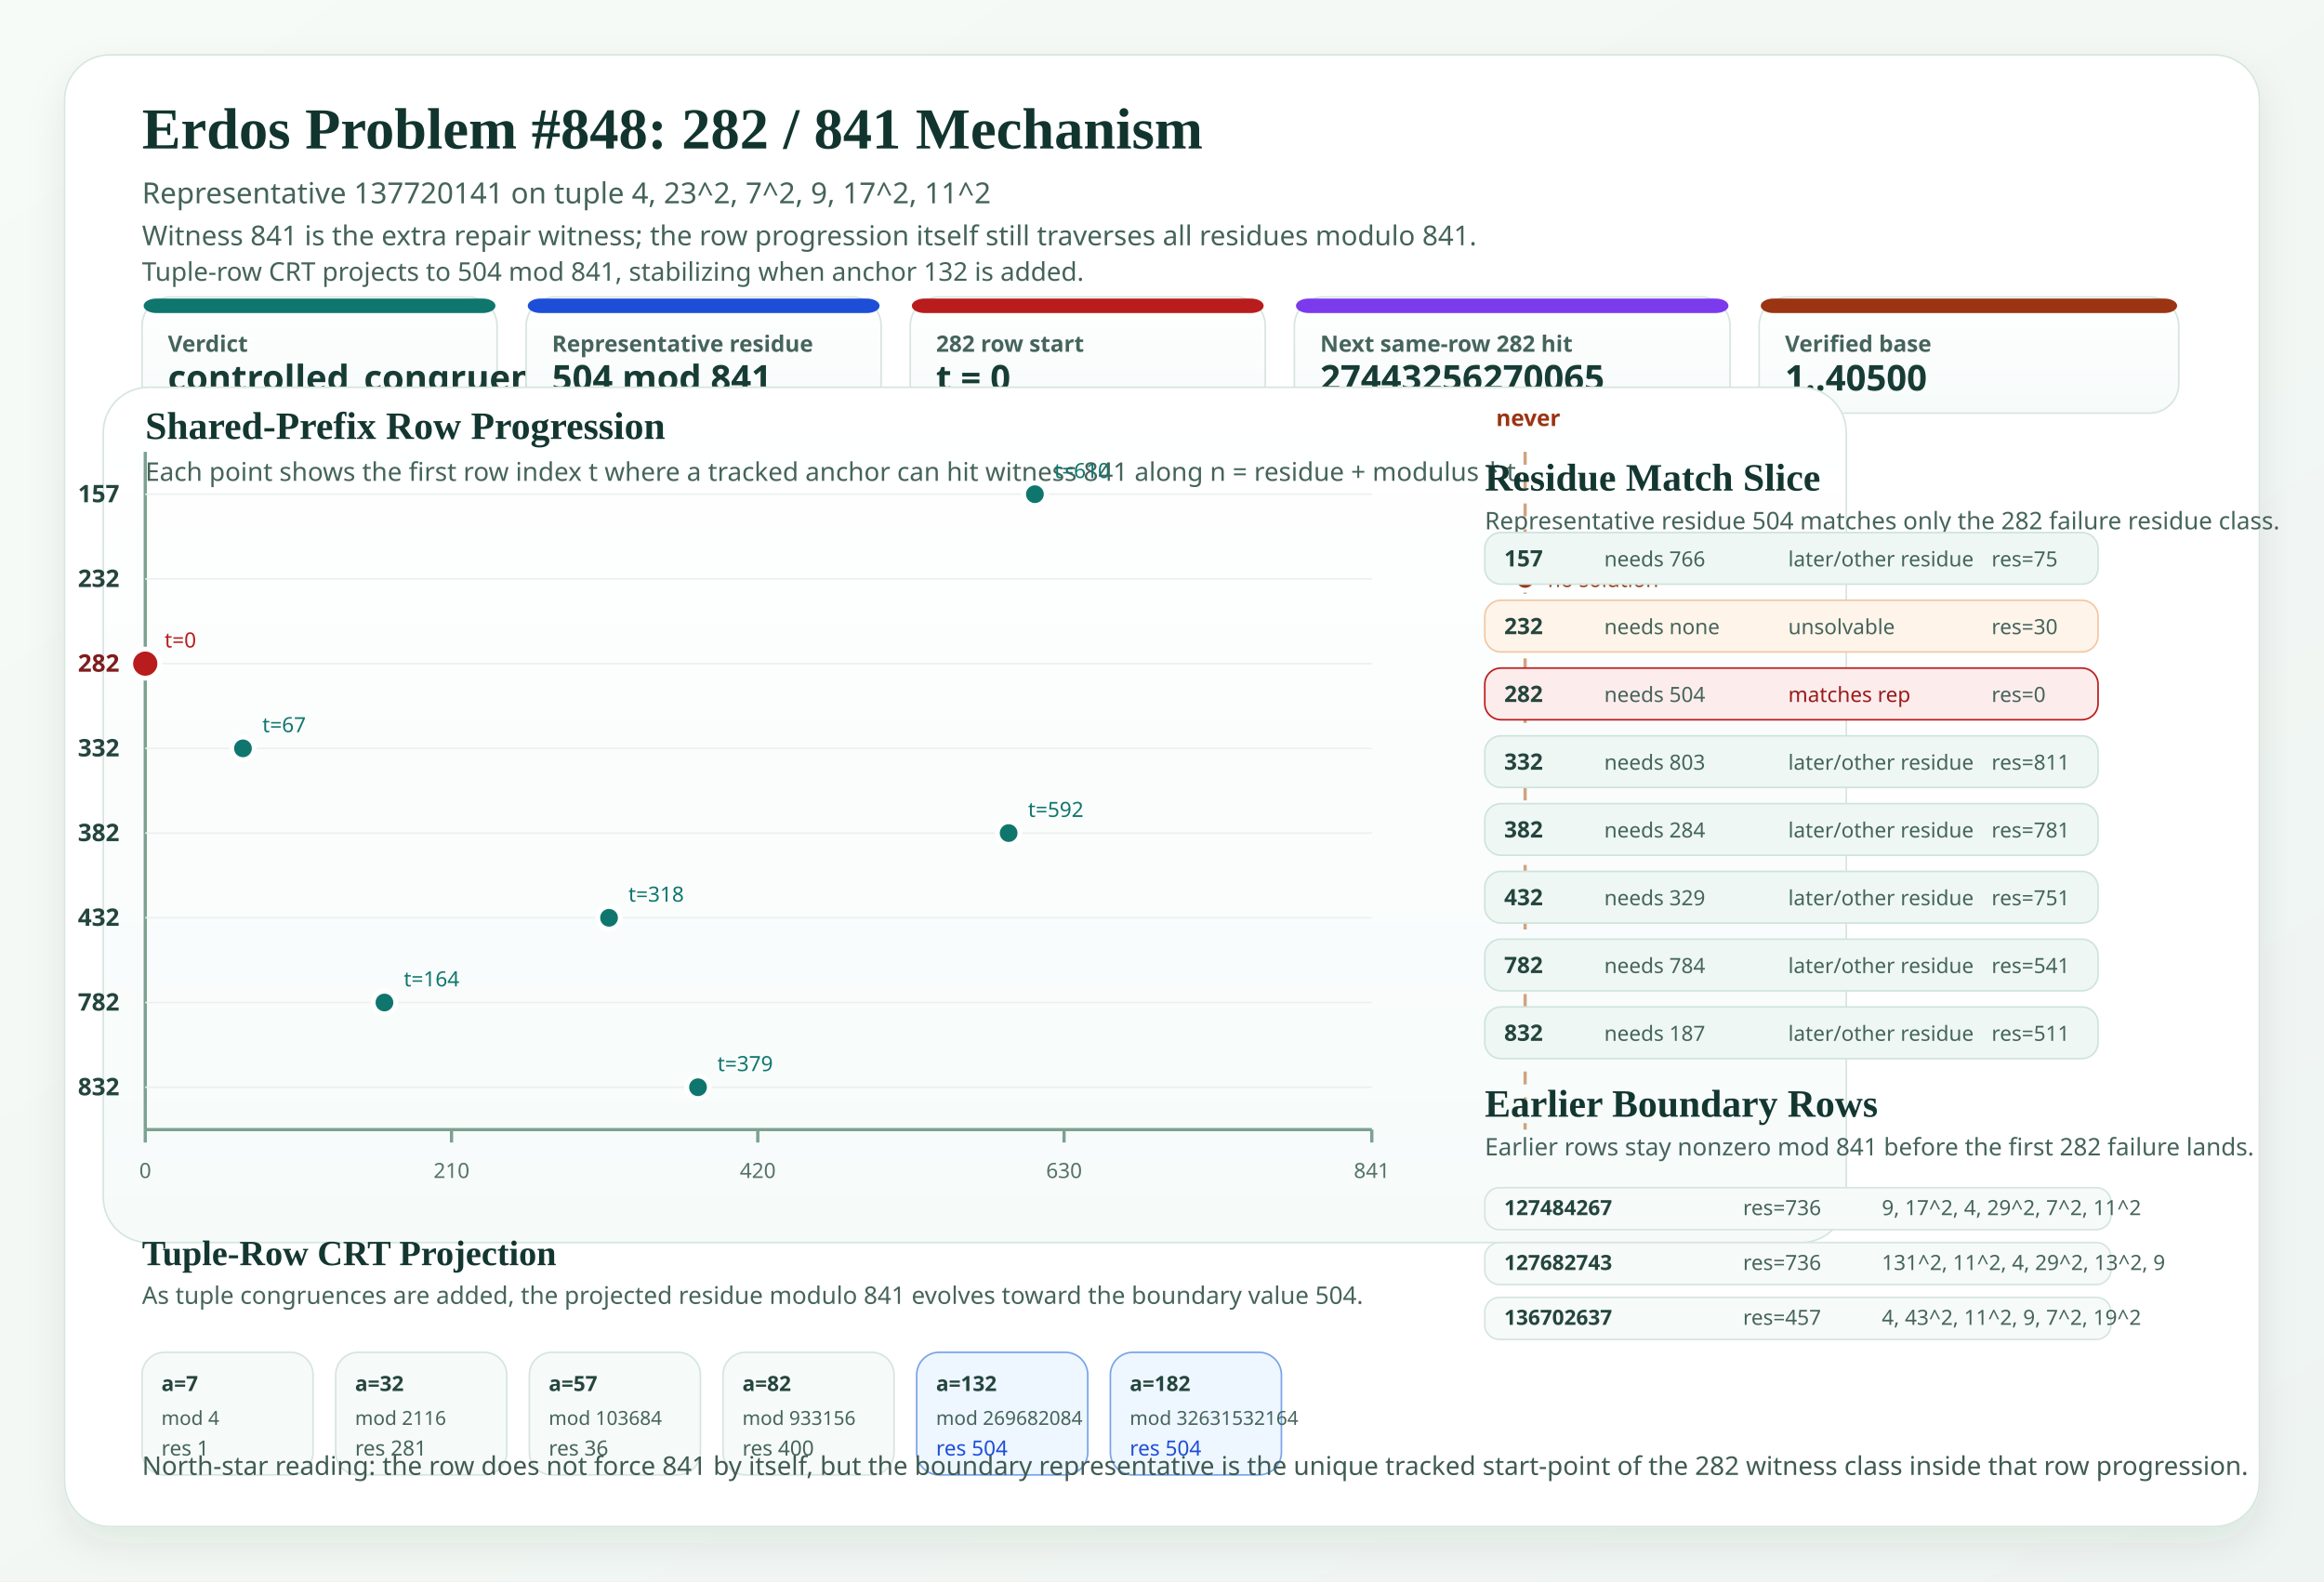
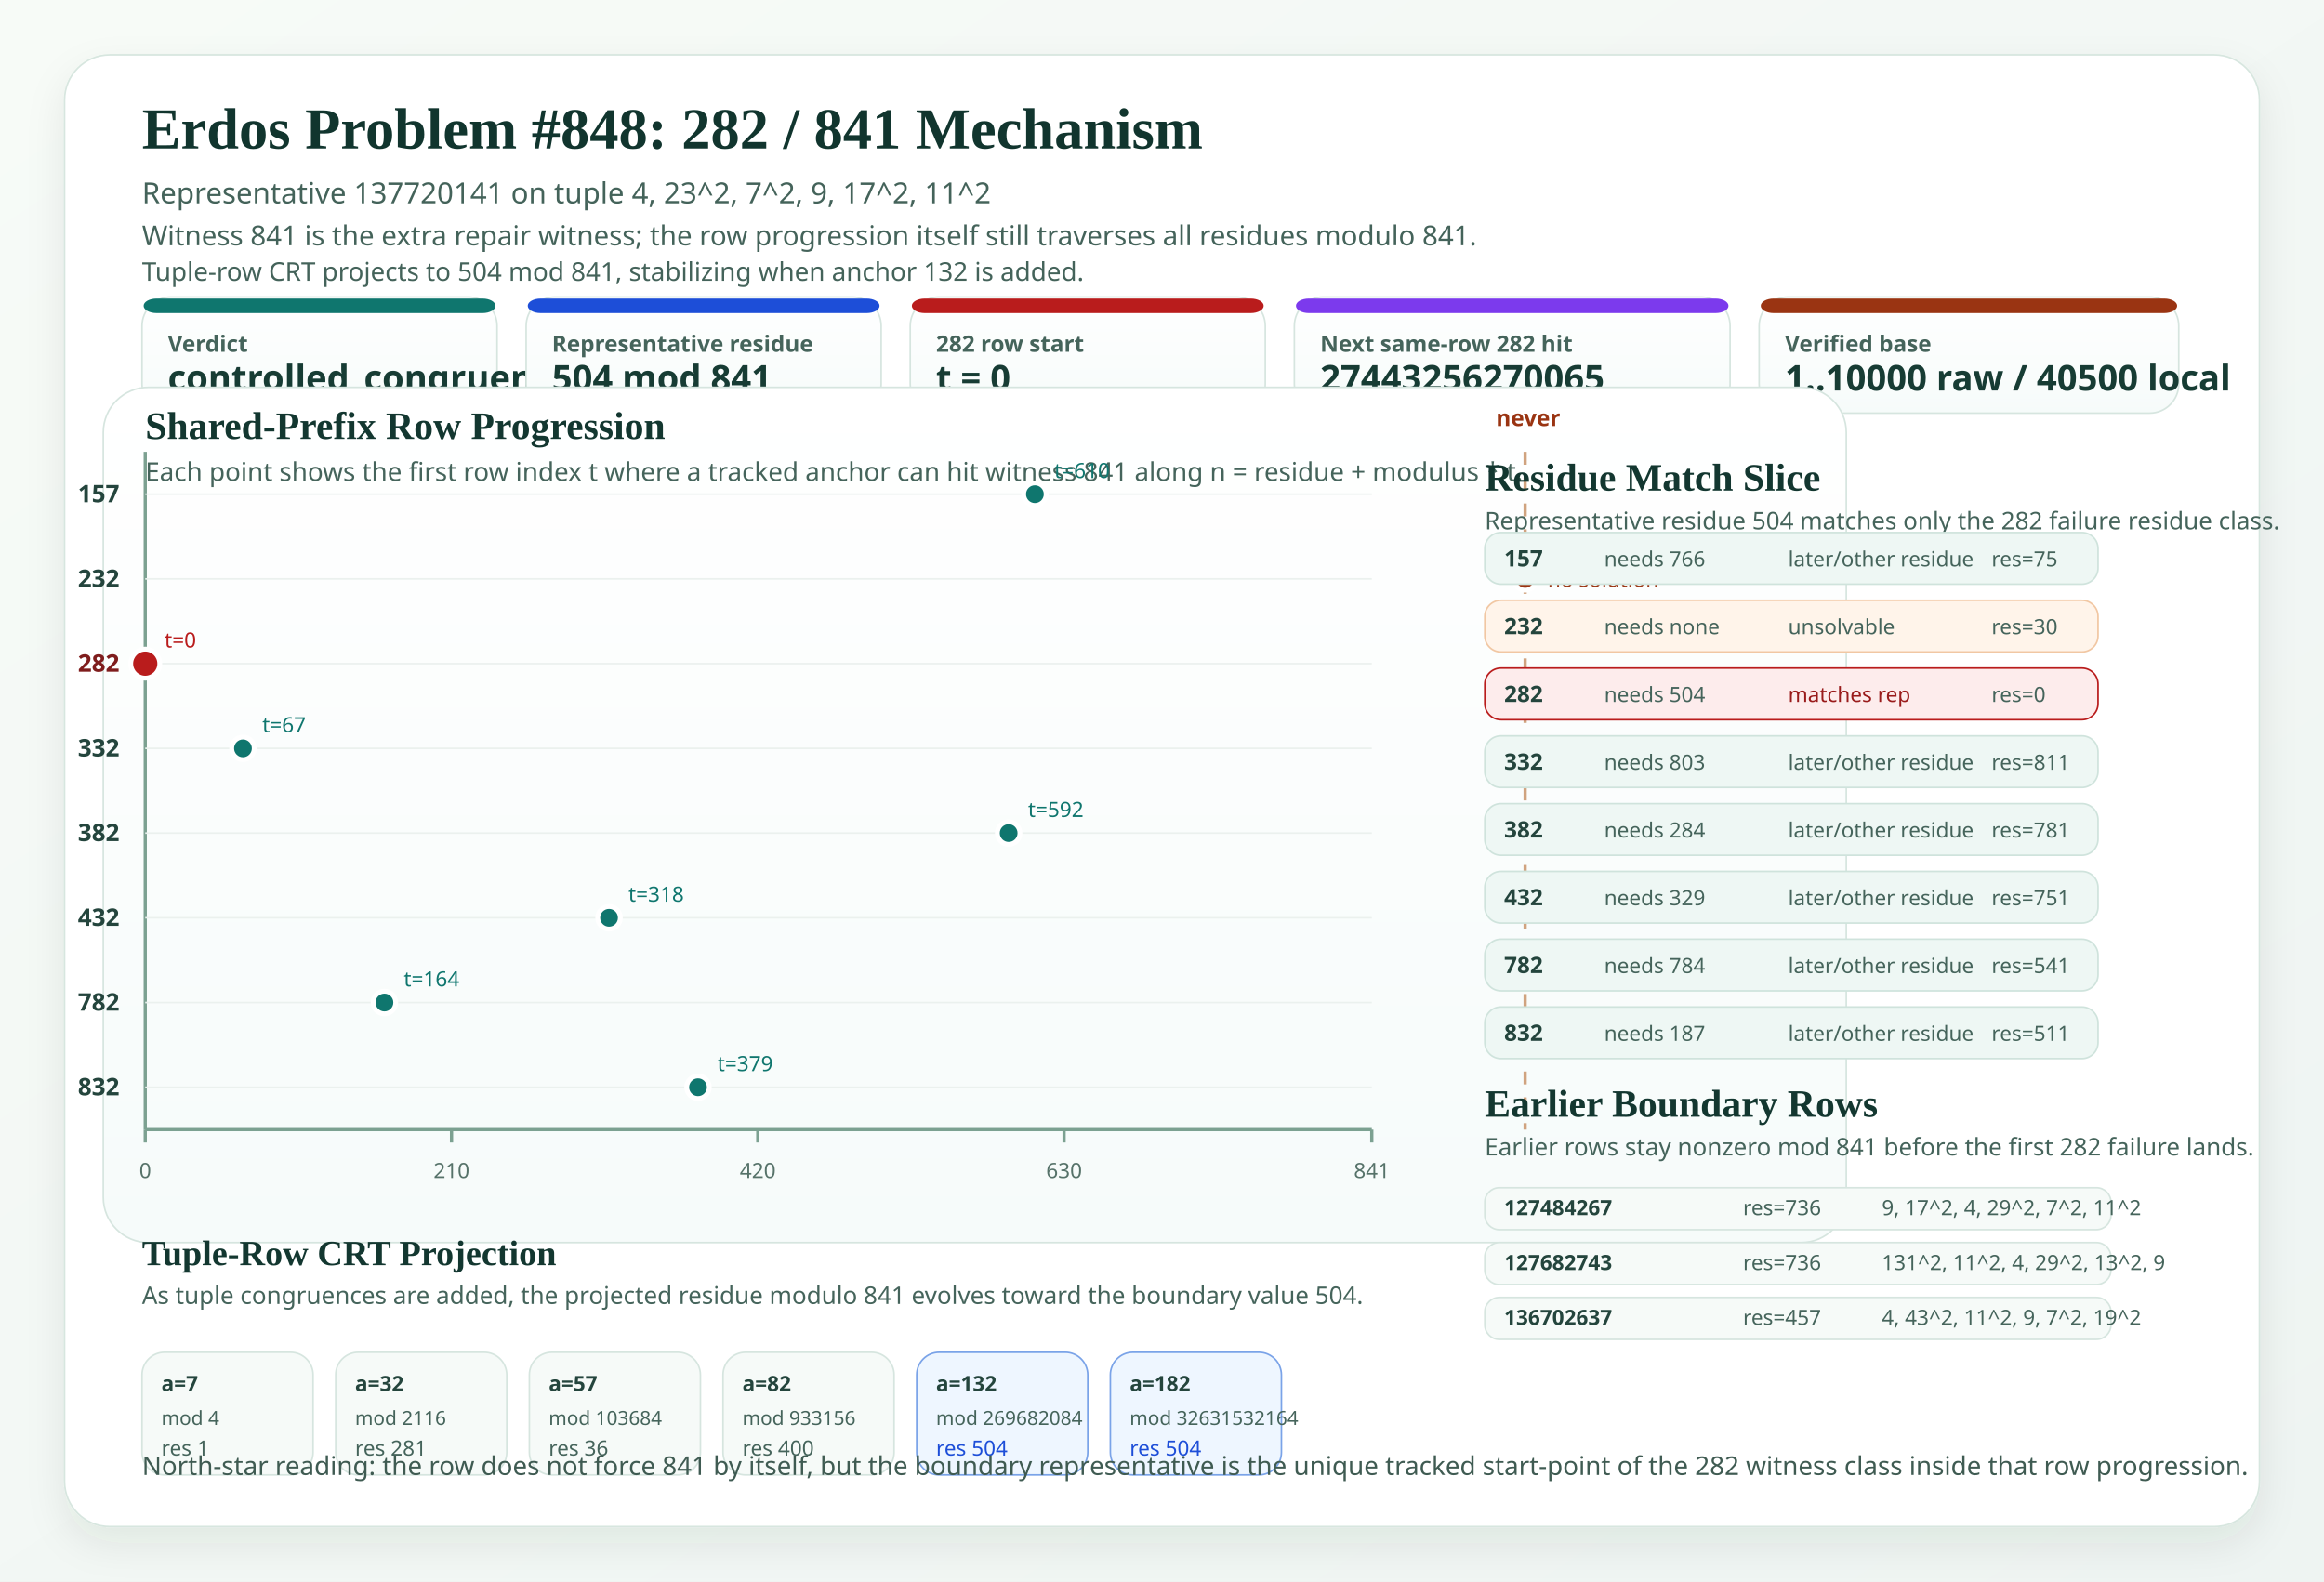
<svg xmlns="http://www.w3.org/2000/svg" width="1440" height="980" viewBox="0 0 1440 980" role="img" aria-labelledby="title desc">
  <defs>
    <linearGradient id="bg" x1="0" x2="1" y1="0" y2="1">
      <stop offset="0%" stop-color="#f7fbf7" />
      <stop offset="100%" stop-color="#eef4f2" />
    </linearGradient>
    <linearGradient id="panel" x1="0" x2="0" y1="0" y2="1">
      <stop offset="0%" stop-color="#ffffff" />
      <stop offset="100%" stop-color="#f6fbfa" />
    </linearGradient>
    <filter id="shadow" x="-20%" y="-20%" width="140%" height="140%">
      <feDropShadow dx="0" dy="10" stdDeviation="12" flood-color="#0d3b30" flood-opacity="0.08" />
    </filter>
  </defs>
  <rect x="0" y="0" width="1440" height="980" fill="url(#bg)" />
  <rect x="40" y="34" width="1360" height="912" rx="28" fill="#ffffff" stroke="#d7e6df" filter="url(#shadow)" />
  <text x="88" y="92" font-family="Georgia, 'Times New Roman', serif" font-size="36" font-weight="700" fill="#11352e">Erdos Problem #848: 282 / 841 Mechanism</text>
  <text x="88" y="126" font-family="ui-sans-serif, system-ui, sans-serif" font-size="18" fill="#44635a">Representative 137720141 on tuple 4, 23^2, 7^2, 9, 17^2, 11^2</text>
  <text x="88" y="152" font-family="ui-sans-serif, system-ui, sans-serif" font-size="17" fill="#44635a">Witness 841 is the extra repair witness; the row progression itself still traverses all residues modulo 841.</text>
  <text x="88" y="174" font-family="ui-sans-serif, system-ui, sans-serif" font-size="16" fill="#44635a">Tuple-row CRT projects to 504 mod 841, stabilizing when anchor 132 is added.</text>
  <rect x="88" y="184" width="220" height="72" rx="18" fill="url(#panel)" stroke="#d6e5df" />
  <rect x="89" y="185" width="218" height="9" rx="8" fill="#0f766e" />
  <text x="104" y="218" font-family="ui-sans-serif, system-ui, sans-serif" font-size="14" font-weight="700" fill="#45645b">Verdict</text>
  <text x="104" y="242" font-family="ui-sans-serif, system-ui, sans-serif" font-size="22" font-weight="700" fill="#173c34">controlled_congruence_candidate</text>
  <rect x="326" y="184" width="220" height="72" rx="18" fill="url(#panel)" stroke="#d6e5df" />
  <rect x="327" y="185" width="218" height="9" rx="8" fill="#1d4ed8" />
  <text x="342" y="218" font-family="ui-sans-serif, system-ui, sans-serif" font-size="14" font-weight="700" fill="#45645b">Representative residue</text>
  <text x="342" y="242" font-family="ui-sans-serif, system-ui, sans-serif" font-size="22" font-weight="700" fill="#173c34">504 mod 841</text>
  <rect x="564" y="184" width="220" height="72" rx="18" fill="url(#panel)" stroke="#d6e5df" />
  <rect x="565" y="185" width="218" height="9" rx="8" fill="#b91c1c" />
  <text x="580" y="218" font-family="ui-sans-serif, system-ui, sans-serif" font-size="14" font-weight="700" fill="#45645b">282 row start</text>
  <text x="580" y="242" font-family="ui-sans-serif, system-ui, sans-serif" font-size="22" font-weight="700" fill="#173c34">t = 0</text>
  <rect x="802" y="184" width="270" height="72" rx="18" fill="url(#panel)" stroke="#d6e5df" />
  <rect x="803" y="185" width="268" height="9" rx="8" fill="#7c3aed" />
  <text x="818" y="218" font-family="ui-sans-serif, system-ui, sans-serif" font-size="14" font-weight="700" fill="#45645b">Next same-row 282 hit</text>
  <text x="818" y="242" font-family="ui-sans-serif, system-ui, sans-serif" font-size="22" font-weight="700" fill="#173c34">27443256270065</text>
  <rect x="1090" y="184" width="260" height="72" rx="18" fill="url(#panel)" stroke="#d6e5df" />
  <rect x="1091" y="185" width="258" height="9" rx="8" fill="#9a3412" />
  <text x="1106" y="218" font-family="ui-sans-serif, system-ui, sans-serif" font-size="14" font-weight="700" fill="#45645b">Verified base</text>
-   <text x="1106" y="242" font-family="ui-sans-serif, system-ui, sans-serif" font-size="22" font-weight="700" fill="#173c34">1..40500</text>
+   <text x="1106" y="242" font-family="ui-sans-serif, system-ui, sans-serif" font-size="22" font-weight="700" fill="#173c34">1..10000 raw / 40500 local</text>
  <rect x="64" y="240" width="1080" height="530" rx="28" fill="url(#panel)" stroke="#d6e5df" />
  <text x="90" y="272" font-family="Georgia, 'Times New Roman', serif" font-size="24" font-weight="700" fill="#133730">Shared-Prefix Row Progression</text>
  <text x="90" y="298" font-family="ui-sans-serif, system-ui, sans-serif" font-size="16" fill="#45645b">Each point shows the first row index t where a tracked anchor can hit witness 841 along n = residue + modulus * t.</text>
  <line x1="90" y1="700" x2="850" y2="700" stroke="#7ca191" stroke-width="2" />
  <line x1="90" y1="280" x2="90" y2="700" stroke="#7ca191" stroke-width="2" />
  <line x1="945" y1="280" x2="945" y2="700" stroke="#d0a37f" stroke-width="2" stroke-dasharray="8 8" />
  <text x="927" y="264" font-family="ui-sans-serif, system-ui, sans-serif" font-size="14" font-weight="700" fill="#9a3412">never</text>
  <line x1="90" y1="700" x2="90" y2="708" stroke="#7ca191" stroke-width="2" />
  <text x="90" y="730" text-anchor="middle" font-family="ui-sans-serif, system-ui, sans-serif" font-size="13" fill="#567269">0</text>
  <line x1="279.774" y1="700" x2="279.774" y2="708" stroke="#7ca191" stroke-width="2" />
  <text x="279.774" y="730" text-anchor="middle" font-family="ui-sans-serif, system-ui, sans-serif" font-size="13" fill="#567269">210</text>
  <line x1="469.548" y1="700" x2="469.548" y2="708" stroke="#7ca191" stroke-width="2" />
  <text x="469.548" y="730" text-anchor="middle" font-family="ui-sans-serif, system-ui, sans-serif" font-size="13" fill="#567269">420</text>
  <line x1="659.322" y1="700" x2="659.322" y2="708" stroke="#7ca191" stroke-width="2" />
  <text x="659.322" y="730" text-anchor="middle" font-family="ui-sans-serif, system-ui, sans-serif" font-size="13" fill="#567269">630</text>
  <line x1="850" y1="700" x2="850" y2="708" stroke="#7ca191" stroke-width="2" />
  <text x="850" y="730" text-anchor="middle" font-family="ui-sans-serif, system-ui, sans-serif" font-size="13" fill="#567269">841</text>
  <line x1="90" y1="306.25" x2="850" y2="306.25" stroke="#ebf1ee" stroke-width="1" />
  <text x="74" y="311.25" text-anchor="end" font-family="ui-sans-serif, system-ui, sans-serif" font-size="15" font-weight="600" fill="#24453d">157</text>
  <circle cx="641.249" cy="306.25" r="7" fill="#0f766e" stroke="#ffffff" stroke-width="3" />
  <text x="653.249" y="296.25" font-family="ui-sans-serif, system-ui, sans-serif" font-size="13" fill="#0f766e">t=610</text>
  <line x1="90" y1="358.75" x2="850" y2="358.75" stroke="#ebf1ee" stroke-width="1" />
  <text x="74" y="363.75" text-anchor="end" font-family="ui-sans-serif, system-ui, sans-serif" font-size="15" font-weight="600" fill="#24453d">232</text>
  <circle cx="945" cy="358.75" r="7" fill="#9a3412" stroke="#ffffff" stroke-width="3" />
  <text x="959" y="363.75" font-family="ui-sans-serif, system-ui, sans-serif" font-size="13" fill="#9a3412">no solution</text>
  <line x1="90" y1="411.25" x2="850" y2="411.25" stroke="#ebf1ee" stroke-width="1" />
  <text x="74" y="416.25" text-anchor="end" font-family="ui-sans-serif, system-ui, sans-serif" font-size="15" font-weight="700" fill="#7f1d1d">282</text>
  <circle cx="90" cy="411.25" r="9" fill="#b91c1c" stroke="#ffffff" stroke-width="3" />
  <text x="102" y="401.25" font-family="ui-sans-serif, system-ui, sans-serif" font-size="13" fill="#b91c1c">t=0</text>
  <line x1="90" y1="463.75" x2="850" y2="463.75" stroke="#ebf1ee" stroke-width="1" />
  <text x="74" y="468.75" text-anchor="end" font-family="ui-sans-serif, system-ui, sans-serif" font-size="15" font-weight="600" fill="#24453d">332</text>
  <circle cx="150.547" cy="463.75" r="7" fill="#0f766e" stroke="#ffffff" stroke-width="3" />
  <text x="162.547" y="453.75" font-family="ui-sans-serif, system-ui, sans-serif" font-size="13" fill="#0f766e">t=67</text>
  <line x1="90" y1="516.25" x2="850" y2="516.25" stroke="#ebf1ee" stroke-width="1" />
  <text x="74" y="521.25" text-anchor="end" font-family="ui-sans-serif, system-ui, sans-serif" font-size="15" font-weight="600" fill="#24453d">382</text>
  <circle cx="624.982" cy="516.25" r="7" fill="#0f766e" stroke="#ffffff" stroke-width="3" />
  <text x="636.982" y="506.25" font-family="ui-sans-serif, system-ui, sans-serif" font-size="13" fill="#0f766e">t=592</text>
  <line x1="90" y1="568.75" x2="850" y2="568.75" stroke="#ebf1ee" stroke-width="1" />
  <text x="74" y="573.75" text-anchor="end" font-family="ui-sans-serif, system-ui, sans-serif" font-size="15" font-weight="600" fill="#24453d">432</text>
  <circle cx="377.372" cy="568.75" r="7" fill="#0f766e" stroke="#ffffff" stroke-width="3" />
  <text x="389.372" y="558.75" font-family="ui-sans-serif, system-ui, sans-serif" font-size="13" fill="#0f766e">t=318</text>
  <line x1="90" y1="621.25" x2="850" y2="621.25" stroke="#ebf1ee" stroke-width="1" />
  <text x="74" y="626.25" text-anchor="end" font-family="ui-sans-serif, system-ui, sans-serif" font-size="15" font-weight="600" fill="#24453d">782</text>
  <circle cx="238.205" cy="621.25" r="7" fill="#0f766e" stroke="#ffffff" stroke-width="3" />
  <text x="250.205" y="611.25" font-family="ui-sans-serif, system-ui, sans-serif" font-size="13" fill="#0f766e">t=164</text>
  <line x1="90" y1="673.75" x2="850" y2="673.75" stroke="#ebf1ee" stroke-width="1" />
  <text x="74" y="678.75" text-anchor="end" font-family="ui-sans-serif, system-ui, sans-serif" font-size="15" font-weight="600" fill="#24453d">832</text>
  <circle cx="432.497" cy="673.75" r="7" fill="#0f766e" stroke="#ffffff" stroke-width="3" />
  <text x="444.497" y="663.75" font-family="ui-sans-serif, system-ui, sans-serif" font-size="13" fill="#0f766e">t=379</text>
  <text x="920" y="304" font-family="Georgia, 'Times New Roman', serif" font-size="24" font-weight="700" fill="#133730">Residue Match Slice</text>
  <text x="920" y="328" font-family="ui-sans-serif, system-ui, sans-serif" font-size="15" fill="#45645b">Representative residue 504 matches only the 282 failure residue class.</text>
  <rect x="920" y="330" width="380" height="32" rx="10" fill="#eef7f4" stroke="#cfe3dc" />
  <text x="932" y="351" font-family="ui-sans-serif, system-ui, sans-serif" font-size="14" font-weight="700" fill="#24453d">157</text>
  <text x="994" y="351" font-family="ui-sans-serif, system-ui, sans-serif" font-size="13" fill="#45645b">needs 766</text>
  <text x="1108" y="351" font-family="ui-sans-serif, system-ui, sans-serif" font-size="13" fill="#45645b">later/other residue</text>
  <text x="1234" y="351" font-family="ui-sans-serif, system-ui, sans-serif" font-size="13" fill="#45645b">res=75</text>
  <rect x="920" y="372" width="380" height="32" rx="10" fill="#fff4ea" stroke="#f1c7a3" />
  <text x="932" y="393" font-family="ui-sans-serif, system-ui, sans-serif" font-size="14" font-weight="700" fill="#24453d">232</text>
  <text x="994" y="393" font-family="ui-sans-serif, system-ui, sans-serif" font-size="13" fill="#45645b">needs none</text>
  <text x="1108" y="393" font-family="ui-sans-serif, system-ui, sans-serif" font-size="13" fill="#45645b">unsolvable</text>
  <text x="1234" y="393" font-family="ui-sans-serif, system-ui, sans-serif" font-size="13" fill="#45645b">res=30</text>
  <rect x="920" y="414" width="380" height="32" rx="10" fill="#fdecec" stroke="#b91c1c" />
  <text x="932" y="435" font-family="ui-sans-serif, system-ui, sans-serif" font-size="14" font-weight="700" fill="#24453d">282</text>
  <text x="994" y="435" font-family="ui-sans-serif, system-ui, sans-serif" font-size="13" fill="#45645b">needs 504</text>
  <text x="1108" y="435" font-family="ui-sans-serif, system-ui, sans-serif" font-size="13" fill="#991b1b">matches rep</text>
  <text x="1234" y="435" font-family="ui-sans-serif, system-ui, sans-serif" font-size="13" fill="#45645b">res=0</text>
  <rect x="920" y="456" width="380" height="32" rx="10" fill="#eef7f4" stroke="#cfe3dc" />
  <text x="932" y="477" font-family="ui-sans-serif, system-ui, sans-serif" font-size="14" font-weight="700" fill="#24453d">332</text>
  <text x="994" y="477" font-family="ui-sans-serif, system-ui, sans-serif" font-size="13" fill="#45645b">needs 803</text>
  <text x="1108" y="477" font-family="ui-sans-serif, system-ui, sans-serif" font-size="13" fill="#45645b">later/other residue</text>
  <text x="1234" y="477" font-family="ui-sans-serif, system-ui, sans-serif" font-size="13" fill="#45645b">res=811</text>
  <rect x="920" y="498" width="380" height="32" rx="10" fill="#eef7f4" stroke="#cfe3dc" />
  <text x="932" y="519" font-family="ui-sans-serif, system-ui, sans-serif" font-size="14" font-weight="700" fill="#24453d">382</text>
  <text x="994" y="519" font-family="ui-sans-serif, system-ui, sans-serif" font-size="13" fill="#45645b">needs 284</text>
  <text x="1108" y="519" font-family="ui-sans-serif, system-ui, sans-serif" font-size="13" fill="#45645b">later/other residue</text>
  <text x="1234" y="519" font-family="ui-sans-serif, system-ui, sans-serif" font-size="13" fill="#45645b">res=781</text>
  <rect x="920" y="540" width="380" height="32" rx="10" fill="#eef7f4" stroke="#cfe3dc" />
  <text x="932" y="561" font-family="ui-sans-serif, system-ui, sans-serif" font-size="14" font-weight="700" fill="#24453d">432</text>
  <text x="994" y="561" font-family="ui-sans-serif, system-ui, sans-serif" font-size="13" fill="#45645b">needs 329</text>
  <text x="1108" y="561" font-family="ui-sans-serif, system-ui, sans-serif" font-size="13" fill="#45645b">later/other residue</text>
  <text x="1234" y="561" font-family="ui-sans-serif, system-ui, sans-serif" font-size="13" fill="#45645b">res=751</text>
  <rect x="920" y="582" width="380" height="32" rx="10" fill="#eef7f4" stroke="#cfe3dc" />
  <text x="932" y="603" font-family="ui-sans-serif, system-ui, sans-serif" font-size="14" font-weight="700" fill="#24453d">782</text>
  <text x="994" y="603" font-family="ui-sans-serif, system-ui, sans-serif" font-size="13" fill="#45645b">needs 784</text>
  <text x="1108" y="603" font-family="ui-sans-serif, system-ui, sans-serif" font-size="13" fill="#45645b">later/other residue</text>
  <text x="1234" y="603" font-family="ui-sans-serif, system-ui, sans-serif" font-size="13" fill="#45645b">res=541</text>
  <rect x="920" y="624" width="380" height="32" rx="10" fill="#eef7f4" stroke="#cfe3dc" />
  <text x="932" y="645" font-family="ui-sans-serif, system-ui, sans-serif" font-size="14" font-weight="700" fill="#24453d">832</text>
  <text x="994" y="645" font-family="ui-sans-serif, system-ui, sans-serif" font-size="13" fill="#45645b">needs 187</text>
  <text x="1108" y="645" font-family="ui-sans-serif, system-ui, sans-serif" font-size="13" fill="#45645b">later/other residue</text>
  <text x="1234" y="645" font-family="ui-sans-serif, system-ui, sans-serif" font-size="13" fill="#45645b">res=511</text>
  <text x="920" y="692" font-family="Georgia, 'Times New Roman', serif" font-size="24" font-weight="700" fill="#133730">Earlier Boundary Rows</text>
  <text x="920" y="716" font-family="ui-sans-serif, system-ui, sans-serif" font-size="15" fill="#45645b">Earlier rows stay nonzero mod 841 before the first 282 failure lands.</text>
  <rect x="920" y="736" width="388" height="26" rx="9" fill="#f6faf8" stroke="#d6e5df" />
  <text x="932" y="753" font-family="ui-sans-serif, system-ui, sans-serif" font-size="13" font-weight="700" fill="#24453d">127484267</text>
  <text x="1080" y="753" font-family="ui-sans-serif, system-ui, sans-serif" font-size="13" fill="#45645b">res=736</text>
  <text x="1166" y="753" font-family="ui-sans-serif, system-ui, sans-serif" font-size="13" fill="#45645b">9, 17^2, 4, 29^2, 7^2, 11^2</text>
  <rect x="920" y="770" width="388" height="26" rx="9" fill="#f6faf8" stroke="#d6e5df" />
  <text x="932" y="787" font-family="ui-sans-serif, system-ui, sans-serif" font-size="13" font-weight="700" fill="#24453d">127682743</text>
  <text x="1080" y="787" font-family="ui-sans-serif, system-ui, sans-serif" font-size="13" fill="#45645b">res=736</text>
  <text x="1166" y="787" font-family="ui-sans-serif, system-ui, sans-serif" font-size="13" fill="#45645b">131^2, 11^2, 4, 29^2, 13^2, 9</text>
  <rect x="920" y="804" width="388" height="26" rx="9" fill="#f6faf8" stroke="#d6e5df" />
  <text x="932" y="821" font-family="ui-sans-serif, system-ui, sans-serif" font-size="13" font-weight="700" fill="#24453d">136702637</text>
  <text x="1080" y="821" font-family="ui-sans-serif, system-ui, sans-serif" font-size="13" fill="#45645b">res=457</text>
  <text x="1166" y="821" font-family="ui-sans-serif, system-ui, sans-serif" font-size="13" fill="#45645b">4, 43^2, 11^2, 9, 7^2, 19^2</text>
  <text x="88" y="784" font-family="Georgia, 'Times New Roman', serif" font-size="22" font-weight="700" fill="#133730">Tuple-Row CRT Projection</text>
  <text x="88" y="808" font-family="ui-sans-serif, system-ui, sans-serif" font-size="15" fill="#45645b">As tuple congruences are added, the projected residue modulo 841 evolves toward the boundary value 504.</text>
  <rect x="88" y="838" width="106" height="76" rx="14" fill="#f6faf8" stroke="#d6e5df" />
  <text x="100" y="862" font-family="ui-sans-serif, system-ui, sans-serif" font-size="13" font-weight="700" fill="#24453d">a=7</text>
  <text x="100" y="883" font-family="ui-sans-serif, system-ui, sans-serif" font-size="12" fill="#45645b">mod 4</text>
  <text x="100" y="902" font-family="ui-sans-serif, system-ui, sans-serif" font-size="13" fill="#45645b">res 1</text>
  <rect x="208" y="838" width="106" height="76" rx="14" fill="#f6faf8" stroke="#d6e5df" />
  <text x="220" y="862" font-family="ui-sans-serif, system-ui, sans-serif" font-size="13" font-weight="700" fill="#24453d">a=32</text>
  <text x="220" y="883" font-family="ui-sans-serif, system-ui, sans-serif" font-size="12" fill="#45645b">mod 2116</text>
  <text x="220" y="902" font-family="ui-sans-serif, system-ui, sans-serif" font-size="13" fill="#45645b">res 281</text>
  <rect x="328" y="838" width="106" height="76" rx="14" fill="#f6faf8" stroke="#d6e5df" />
  <text x="340" y="862" font-family="ui-sans-serif, system-ui, sans-serif" font-size="13" font-weight="700" fill="#24453d">a=57</text>
  <text x="340" y="883" font-family="ui-sans-serif, system-ui, sans-serif" font-size="12" fill="#45645b">mod 103684</text>
  <text x="340" y="902" font-family="ui-sans-serif, system-ui, sans-serif" font-size="13" fill="#45645b">res 36</text>
  <rect x="448" y="838" width="106" height="76" rx="14" fill="#f6faf8" stroke="#d6e5df" />
  <text x="460" y="862" font-family="ui-sans-serif, system-ui, sans-serif" font-size="13" font-weight="700" fill="#24453d">a=82</text>
  <text x="460" y="883" font-family="ui-sans-serif, system-ui, sans-serif" font-size="12" fill="#45645b">mod 933156</text>
  <text x="460" y="902" font-family="ui-sans-serif, system-ui, sans-serif" font-size="13" fill="#45645b">res 400</text>
  <rect x="568" y="838" width="106" height="76" rx="14" fill="#eef6ff" stroke="#7aa3e8" />
  <text x="580" y="862" font-family="ui-sans-serif, system-ui, sans-serif" font-size="13" font-weight="700" fill="#24453d">a=132</text>
  <text x="580" y="883" font-family="ui-sans-serif, system-ui, sans-serif" font-size="12" fill="#45645b">mod 269682084</text>
  <text x="580" y="902" font-family="ui-sans-serif, system-ui, sans-serif" font-size="13" fill="#1d4ed8">res 504</text>
  <rect x="688" y="838" width="106" height="76" rx="14" fill="#eef6ff" stroke="#7aa3e8" />
  <text x="700" y="862" font-family="ui-sans-serif, system-ui, sans-serif" font-size="13" font-weight="700" fill="#24453d">a=182</text>
  <text x="700" y="883" font-family="ui-sans-serif, system-ui, sans-serif" font-size="12" fill="#45645b">mod 32631532164</text>
  <text x="700" y="902" font-family="ui-sans-serif, system-ui, sans-serif" font-size="13" fill="#1d4ed8">res 504</text>
  <text x="88" y="914" font-family="ui-sans-serif, system-ui, sans-serif" font-size="16" fill="#3f5b52">North-star reading: the row does not force 841 by itself, but the boundary representative is the unique tracked start-point of the 282 witness class inside that row progression.</text>
</svg>
